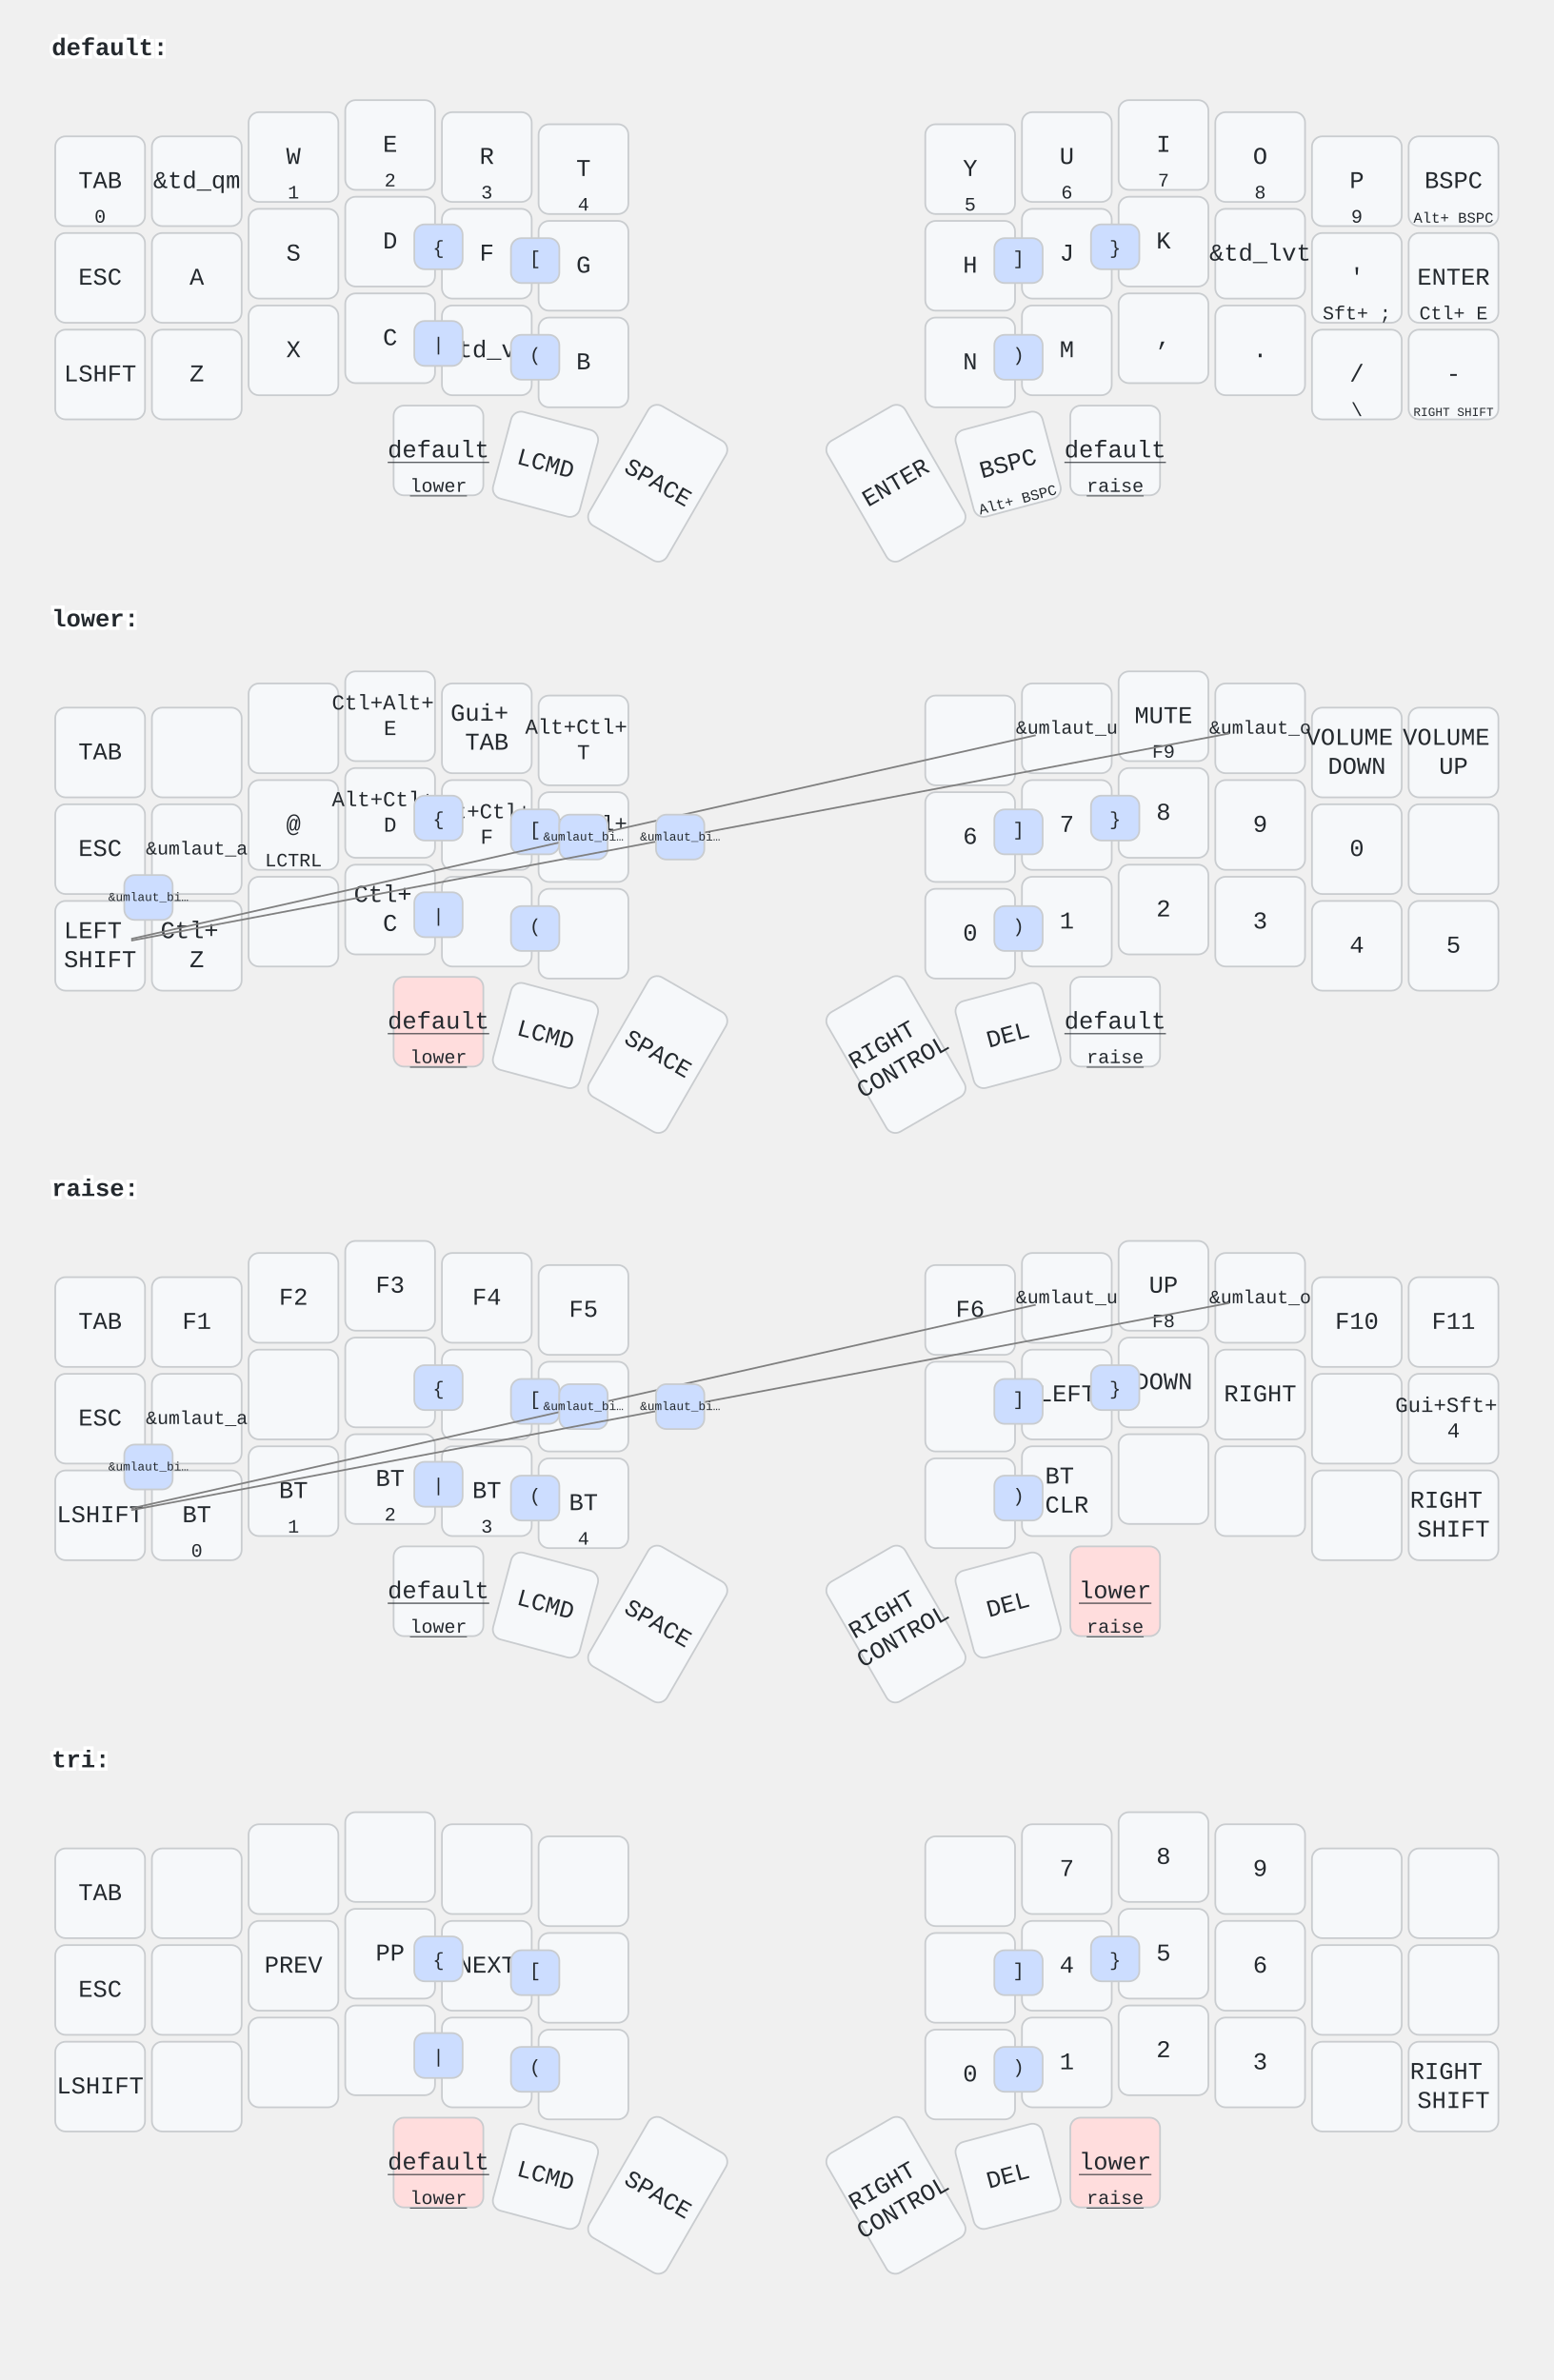
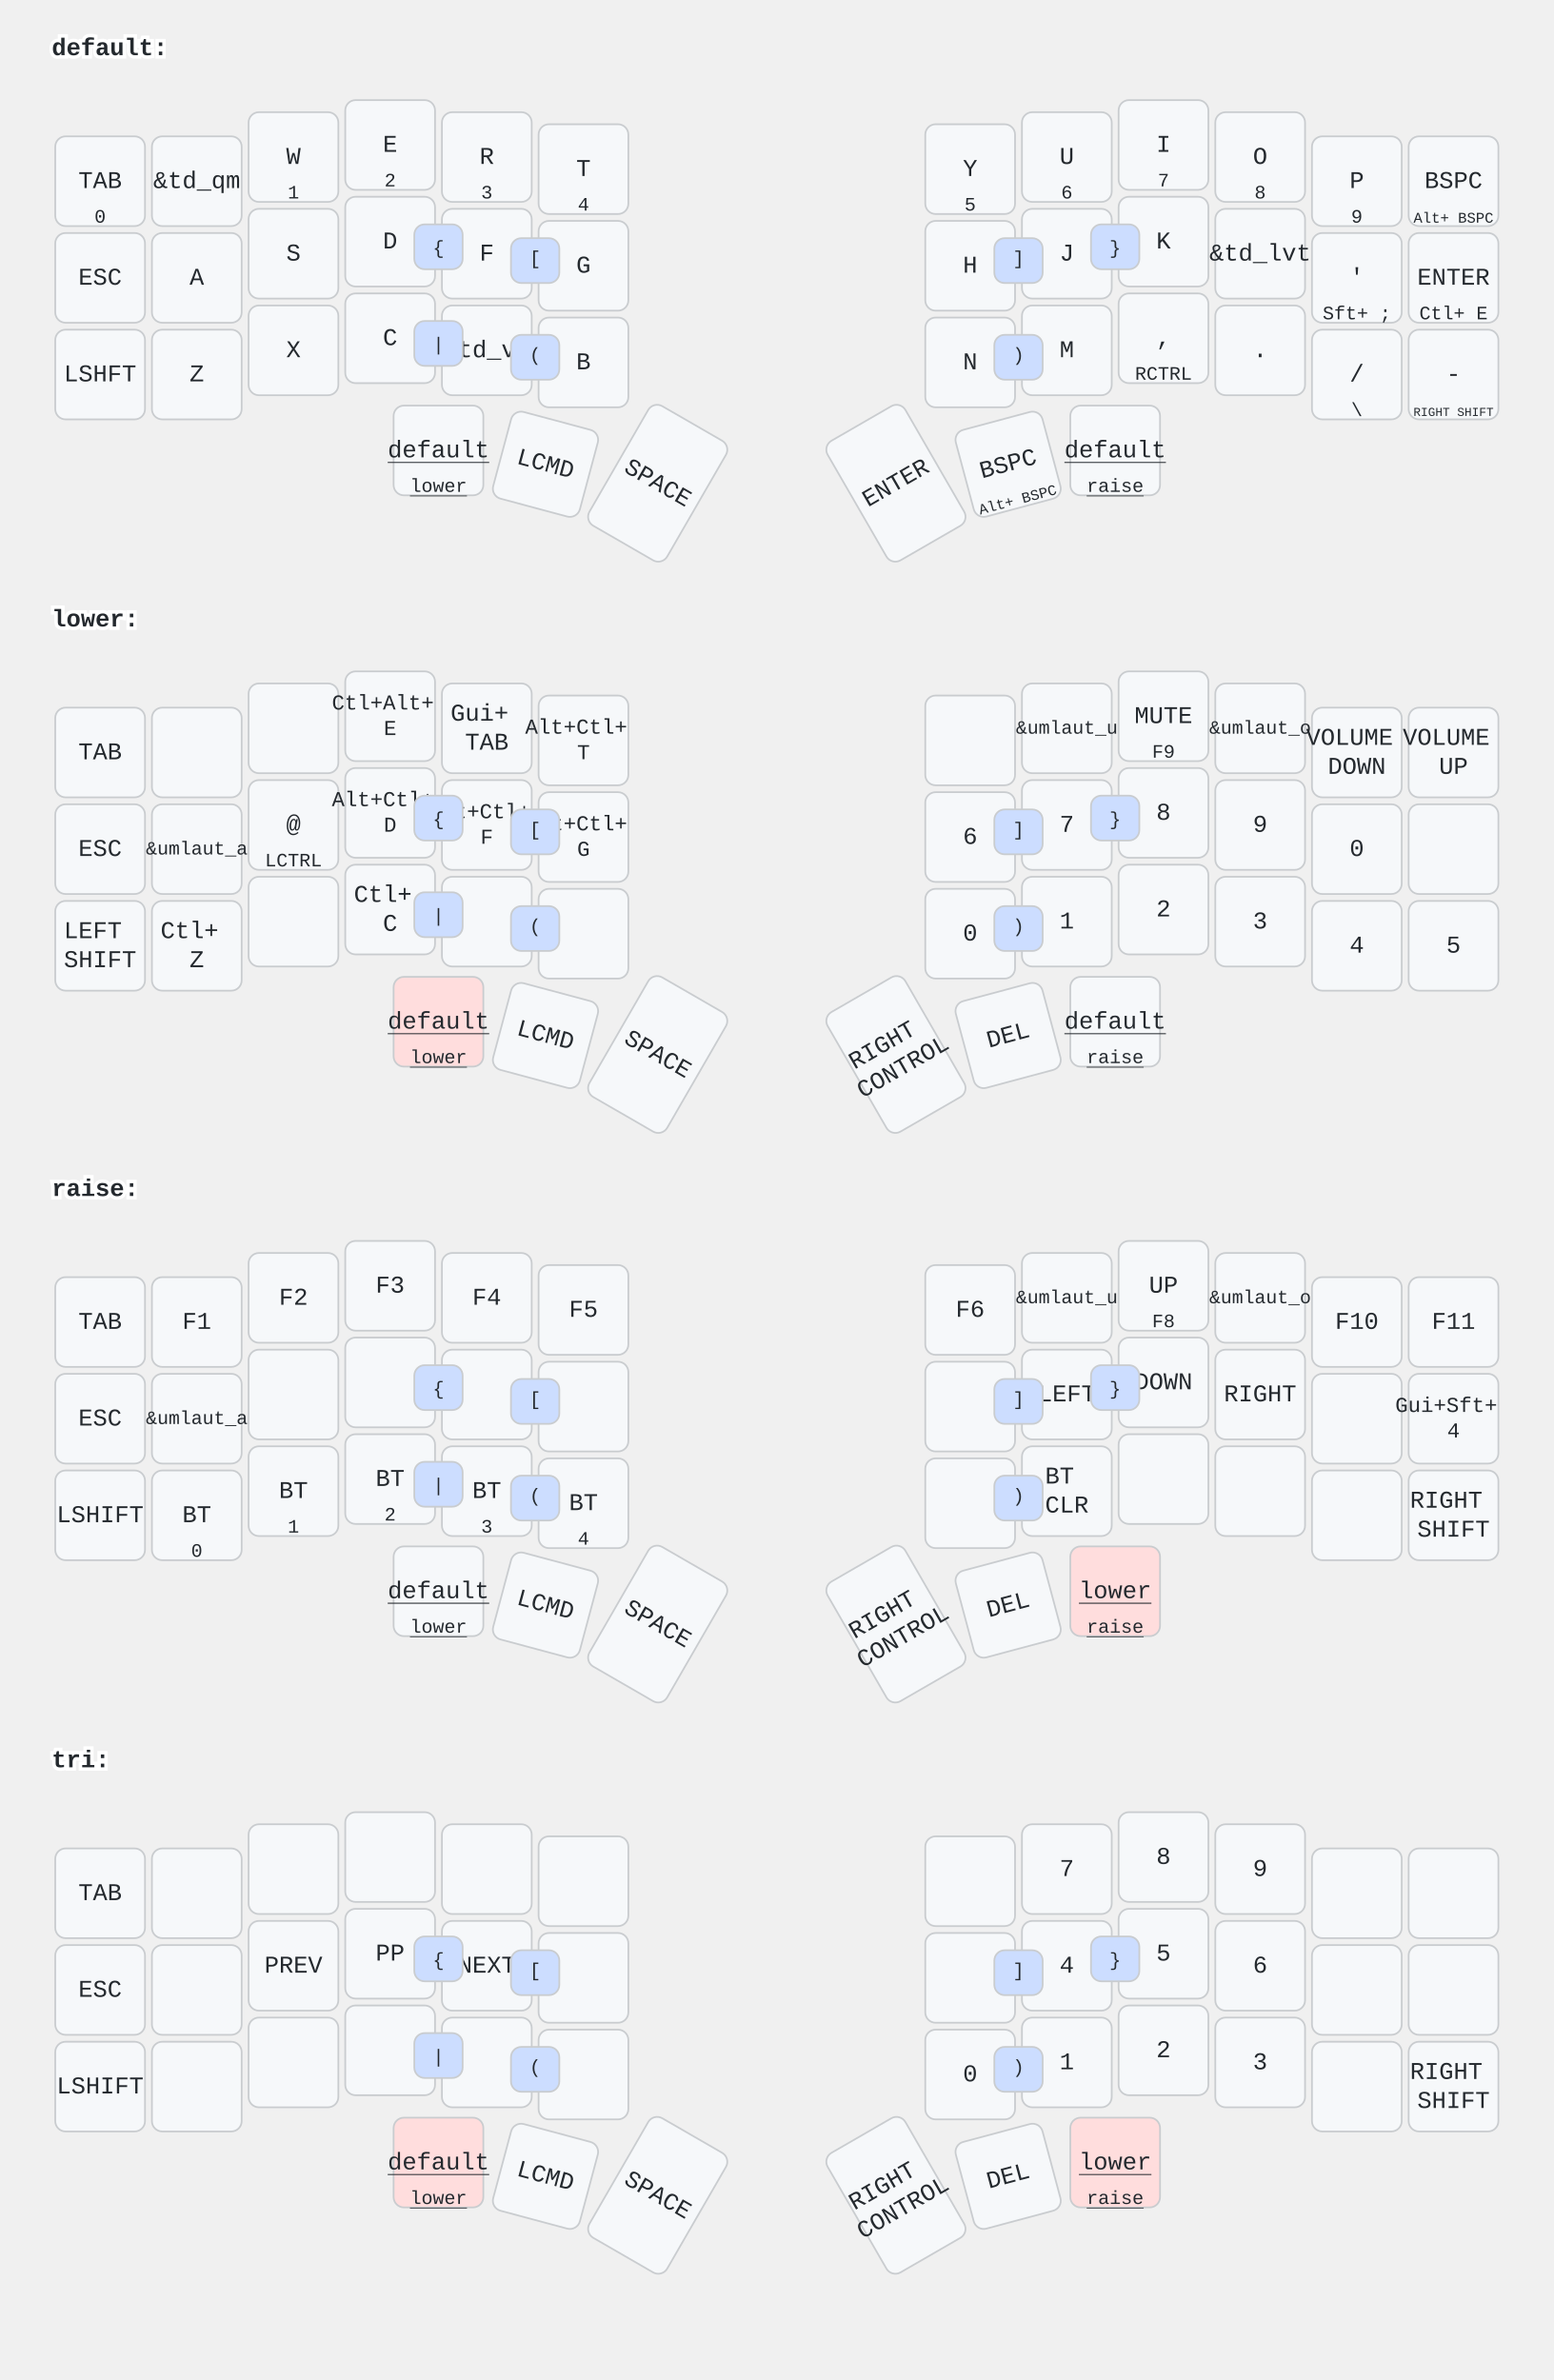
<svg xmlns="http://www.w3.org/2000/svg" width="900" height="1379" viewBox="0 0 900 1379" class="keymap">
  <style>/* inherit to force styles through use tags */
svg path {
    fill: inherit;
}

/* font and background color specifications */
svg.keymap {
    font-family: SFMono-Regular,Consolas,Liberation Mono,Menlo,monospace;
    font-size: 14px;
    font-kerning: normal;
    text-rendering: optimizeLegibility;
    fill: #24292e;
}

/* default key styling */
rect.key {
    fill: #f6f8fa;
}

rect.key, rect.combo {
    stroke: #c9cccf;
    stroke-width: 1;
}

/* default key side styling, only used is draw_key_sides is set */
rect.side {
    filter: brightness(90%);
}

/* color accent for combo boxes */
rect.combo, rect.combo-separate {
    fill: #cdf;
}

/* color accent for held keys */
rect.held, rect.combo.held {
    fill: #fdd;
}

/* color accent for ghost (optional) keys */
rect.ghost, rect.combo.ghost {
    stroke-dasharray: 4, 4;
    stroke-width: 2;
}

text {
    text-anchor: middle;
    dominant-baseline: middle;
}

/* styling for layer labels */
text.label {
    font-weight: bold;
    text-anchor: start;
    stroke: white;
    stroke-width: 4;
    paint-order: stroke;
}

/* styling for optional footer */
text.footer {
    text-anchor: end;
    dominant-baseline: auto;
    stroke: white;
    stroke-width: 4;
    paint-order: stroke;
}

/* styling for combo tap, and key hold/shifted label text */
text.combo, text.hold, text.shifted {
    font-size: 11px;
}

text.hold {
    text-anchor: middle;
    dominant-baseline: auto;
}

text.shifted {
    text-anchor: middle;
    dominant-baseline: hanging;
}

text.layer-activator {
    text-decoration: underline;
}

/* styling for hold/shifted label text in combo box */
text.combo.hold, text.combo.shifted {
    font-size: 8px;
}

/* lighter symbol for transparent keys */
text.trans {
    fill: #7b7e81;
}

/* styling for combo dendrons */
path.combo {
    stroke-width: 1;
    stroke: gray;
    fill: none;
}

/* Start Tabler Icons Cleanup */
/* cannot use height/width with glyphs */
.icon-tabler &gt; path {
    fill: inherit;
    stroke: inherit;
    stroke-width: 2;
}
/* hide tabler's default box */
.icon-tabler &gt; path[stroke="none"][fill="none"] {
    visibility: hidden;
}
/* End Tabler Icons Cleanup */
</style>
  <g transform="translate(30, 0)" class="layer-default">
    <text x="0" y="28" class="label" id="default">default:</text>
    <g transform="translate(0, 56)">
      <g transform="translate(28, 49)" class="key keypos-0">
        <rect rx="6" ry="6" x="-26" y="-26" width="52" height="52" class="key" />
        <text x="0" y="0" class="key tap">TAB</text>
        <text x="0" y="24" class="key hold">0</text>
      </g>
      <g transform="translate(84, 49)" class="key keypos-1">
        <rect rx="6" ry="6" x="-26" y="-26" width="52" height="52" class="key" />
        <text x="0" y="0" class="key tap">&amp;td_qm</text>
      </g>
      <g transform="translate(140, 35)" class="key keypos-2">
        <rect rx="6" ry="6" x="-26" y="-26" width="52" height="52" class="key" />
        <text x="0" y="0" class="key tap">W</text>
        <text x="0" y="24" class="key hold">1</text>
      </g>
      <g transform="translate(196, 28)" class="key keypos-3">
        <rect rx="6" ry="6" x="-26" y="-26" width="52" height="52" class="key" />
        <text x="0" y="0" class="key tap">E</text>
        <text x="0" y="24" class="key hold">2</text>
      </g>
      <g transform="translate(252, 35)" class="key keypos-4">
        <rect rx="6" ry="6" x="-26" y="-26" width="52" height="52" class="key" />
        <text x="0" y="0" class="key tap">R</text>
        <text x="0" y="24" class="key hold">3</text>
      </g>
      <g transform="translate(308, 42)" class="key keypos-5">
        <rect rx="6" ry="6" x="-26" y="-26" width="52" height="52" class="key" />
        <text x="0" y="0" class="key tap">T</text>
        <text x="0" y="24" class="key hold">4</text>
      </g>
      <g transform="translate(532, 42)" class="key keypos-6">
        <rect rx="6" ry="6" x="-26" y="-26" width="52" height="52" class="key" />
        <text x="0" y="0" class="key tap">Y</text>
        <text x="0" y="24" class="key hold">5</text>
      </g>
      <g transform="translate(588, 35)" class="key keypos-7">
        <rect rx="6" ry="6" x="-26" y="-26" width="52" height="52" class="key" />
        <text x="0" y="0" class="key tap">U</text>
        <text x="0" y="24" class="key hold">6</text>
      </g>
      <g transform="translate(644, 28)" class="key keypos-8">
        <rect rx="6" ry="6" x="-26" y="-26" width="52" height="52" class="key" />
        <text x="0" y="0" class="key tap">I</text>
        <text x="0" y="24" class="key hold">7</text>
      </g>
      <g transform="translate(700, 35)" class="key keypos-9">
        <rect rx="6" ry="6" x="-26" y="-26" width="52" height="52" class="key" />
        <text x="0" y="0" class="key tap">O</text>
        <text x="0" y="24" class="key hold">8</text>
      </g>
      <g transform="translate(756, 49)" class="key keypos-10">
        <rect rx="6" ry="6" x="-26" y="-26" width="52" height="52" class="key" />
        <text x="0" y="0" class="key tap">P</text>
        <text x="0" y="24" class="key hold">9</text>
      </g>
      <g transform="translate(812, 49)" class="key keypos-11">
        <rect rx="6" ry="6" x="-26" y="-26" width="52" height="52" class="key" />
        <text x="0" y="0" class="key tap">BSPC</text>
        <text x="0" y="24" class="key hold">
          <tspan style="font-size: 78%">Alt+ BSPC</tspan>
        </text>
      </g>
      <g transform="translate(28, 105)" class="key keypos-12">
        <rect rx="6" ry="6" x="-26" y="-26" width="52" height="52" class="key" />
        <text x="0" y="0" class="key tap">ESC</text>
      </g>
      <g transform="translate(84, 105)" class="key keypos-13">
        <rect rx="6" ry="6" x="-26" y="-26" width="52" height="52" class="key" />
        <text x="0" y="0" class="key tap">A</text>
      </g>
      <g transform="translate(140, 91)" class="key keypos-14">
        <rect rx="6" ry="6" x="-26" y="-26" width="52" height="52" class="key" />
        <text x="0" y="0" class="key tap">S</text>
      </g>
      <g transform="translate(196, 84)" class="key keypos-15">
        <rect rx="6" ry="6" x="-26" y="-26" width="52" height="52" class="key" />
        <text x="0" y="0" class="key tap">D</text>
      </g>
      <g transform="translate(252, 91)" class="key keypos-16">
        <rect rx="6" ry="6" x="-26" y="-26" width="52" height="52" class="key" />
        <text x="0" y="0" class="key tap">F</text>
      </g>
      <g transform="translate(308, 98)" class="key keypos-17">
        <rect rx="6" ry="6" x="-26" y="-26" width="52" height="52" class="key" />
        <text x="0" y="0" class="key tap">G</text>
      </g>
      <g transform="translate(532, 98)" class="key keypos-18">
        <rect rx="6" ry="6" x="-26" y="-26" width="52" height="52" class="key" />
        <text x="0" y="0" class="key tap">H</text>
      </g>
      <g transform="translate(588, 91)" class="key keypos-19">
        <rect rx="6" ry="6" x="-26" y="-26" width="52" height="52" class="key" />
        <text x="0" y="0" class="key tap">J</text>
      </g>
      <g transform="translate(644, 84)" class="key keypos-20">
        <rect rx="6" ry="6" x="-26" y="-26" width="52" height="52" class="key" />
        <text x="0" y="0" class="key tap">K</text>
      </g>
      <g transform="translate(700, 91)" class="key keypos-21">
        <rect rx="6" ry="6" x="-26" y="-26" width="52" height="52" class="key" />
        <text x="0" y="0" class="key tap">&amp;td_lvt</text>
      </g>
      <g transform="translate(756, 105)" class="key keypos-22">
        <rect rx="6" ry="6" x="-26" y="-26" width="52" height="52" class="key" />
        <text x="0" y="0" class="key tap">'</text>
        <text x="0" y="24" class="key hold">Sft+ ;</text>
      </g>
      <g transform="translate(812, 105)" class="key keypos-23">
        <rect rx="6" ry="6" x="-26" y="-26" width="52" height="52" class="key" />
        <text x="0" y="0" class="key tap">ENTER</text>
        <text x="0" y="24" class="key hold">Ctl+ E</text>
      </g>
      <g transform="translate(28, 161)" class="key keypos-24">
        <rect rx="6" ry="6" x="-26" y="-26" width="52" height="52" class="key" />
        <text x="0" y="0" class="key tap">LSHFT</text>
      </g>
      <g transform="translate(84, 161)" class="key keypos-25">
        <rect rx="6" ry="6" x="-26" y="-26" width="52" height="52" class="key" />
        <text x="0" y="0" class="key tap">Z</text>
      </g>
      <g transform="translate(140, 147)" class="key keypos-26">
        <rect rx="6" ry="6" x="-26" y="-26" width="52" height="52" class="key" />
        <text x="0" y="0" class="key tap">X</text>
      </g>
      <g transform="translate(196, 140)" class="key keypos-27">
        <rect rx="6" ry="6" x="-26" y="-26" width="52" height="52" class="key" />
        <text x="0" y="0" class="key tap">C</text>
      </g>
      <g transform="translate(252, 147)" class="key keypos-28">
        <rect rx="6" ry="6" x="-26" y="-26" width="52" height="52" class="key" />
        <text x="0" y="0" class="key tap">&amp;td_vt</text>
      </g>
      <g transform="translate(308, 154)" class="key keypos-29">
        <rect rx="6" ry="6" x="-26" y="-26" width="52" height="52" class="key" />
        <text x="0" y="0" class="key tap">B</text>
      </g>
      <g transform="translate(532, 154)" class="key keypos-30">
        <rect rx="6" ry="6" x="-26" y="-26" width="52" height="52" class="key" />
        <text x="0" y="0" class="key tap">N</text>
      </g>
      <g transform="translate(588, 147)" class="key keypos-31">
        <rect rx="6" ry="6" x="-26" y="-26" width="52" height="52" class="key" />
        <text x="0" y="0" class="key tap">M</text>
      </g>
      <g transform="translate(644, 140)" class="key keypos-32">
        <rect rx="6" ry="6" x="-26" y="-26" width="52" height="52" class="key" />
        <text x="0" y="0" class="key tap">,</text>
+         <text x="0" y="24" class="key hold">RCTRL</text>
      </g>
      <g transform="translate(700, 147)" class="key keypos-33">
        <rect rx="6" ry="6" x="-26" y="-26" width="52" height="52" class="key" />
        <text x="0" y="0" class="key tap">.</text>
      </g>
      <g transform="translate(756, 161)" class="key keypos-34">
        <rect rx="6" ry="6" x="-26" y="-26" width="52" height="52" class="key" />
        <text x="0" y="0" class="key tap">/</text>
        <text x="0" y="24" class="key hold">\</text>
      </g>
      <g transform="translate(812, 161)" class="key keypos-35">
        <rect rx="6" ry="6" x="-26" y="-26" width="52" height="52" class="key" />
        <text x="0" y="0" class="key tap">-</text>
        <text x="0" y="24" class="key hold">
          <tspan style="font-size: 64%">RIGHT SHIFT</tspan>
        </text>
      </g>
      <g transform="translate(224, 205)" class="key keypos-36">
        <rect rx="6" ry="6" x="-26" y="-26" width="52" height="52" class="key" />
        <a href="#default">
          <text x="0" y="0" class="key tap layer-activator">default</text>
        </a>
        <a href="#lower">
          <text x="0" y="24" class="key hold layer-activator">lower</text>
        </a>
      </g>
      <g transform="translate(286, 213) rotate(15.0)" class="key keypos-37">
        <rect rx="6" ry="6" x="-26" y="-26" width="52" height="52" class="key" />
        <text x="0" y="0" class="key tap">LCMD</text>
      </g>
      <g transform="translate(351, 224) rotate(30.0)" class="key keypos-38">
        <rect rx="6" ry="6" x="-26" y="-40" width="52" height="80" class="key" />
        <text x="0" y="0" class="key tap">SPACE</text>
      </g>
      <g transform="translate(489, 224) rotate(-30.0)" class="key keypos-39">
        <rect rx="6" ry="6" x="-26" y="-40" width="52" height="80" class="key" />
        <text x="0" y="0" class="key tap">ENTER</text>
      </g>
      <g transform="translate(554, 213) rotate(-15.0)" class="key keypos-40">
        <rect rx="6" ry="6" x="-26" y="-26" width="52" height="52" class="key" />
        <text x="0" y="0" class="key tap">BSPC</text>
        <text x="0" y="24" class="key hold">
          <tspan style="font-size: 78%">Alt+ BSPC</tspan>
        </text>
      </g>
      <g transform="translate(616, 205)" class="key keypos-41">
        <rect rx="6" ry="6" x="-26" y="-26" width="52" height="52" class="key" />
        <a href="#default">
          <text x="0" y="0" class="key tap layer-activator">default</text>
        </a>
        <a href="#raise">
          <text x="0" y="24" class="key hold layer-activator">raise</text>
        </a>
      </g>
      <g class="combo combopos-0">
        <rect rx="6" ry="6" x="210" y="74" width="28" height="26" class="combo" />
        <text x="224" y="88" class="combo tap">{</text>
      </g>
      <g class="combo combopos-1">
        <rect rx="6" ry="6" x="266" y="82" width="28" height="26" class="combo" />
        <text x="280" y="94" class="combo tap">[</text>
      </g>
      <g class="combo combopos-2">
        <rect rx="6" ry="6" x="546" y="82" width="28" height="26" class="combo" />
        <text x="560" y="94" class="combo tap">]</text>
      </g>
      <g class="combo combopos-3">
        <rect rx="6" ry="6" x="602" y="74" width="28" height="26" class="combo" />
        <text x="616" y="88" class="combo tap">}</text>
      </g>
      <g class="combo combopos-4">
        <rect rx="6" ry="6" x="210" y="130" width="28" height="26" class="combo" />
        <text x="224" y="144" class="combo tap">|</text>
      </g>
      <g class="combo combopos-5">
        <rect rx="6" ry="6" x="266" y="138" width="28" height="26" class="combo" />
        <text x="280" y="150" class="combo tap">(</text>
      </g>
      <g class="combo combopos-6">
        <rect rx="6" ry="6" x="546" y="138" width="28" height="26" class="combo" />
        <text x="560" y="150" class="combo tap">)</text>
      </g>
    </g>
  </g>
  <g transform="translate(30, 331)" class="layer-lower">
    <text x="0" y="28" class="label" id="lower">lower:</text>
    <g transform="translate(0, 56)">
      <g transform="translate(28, 49)" class="key keypos-0">
        <rect rx="6" ry="6" x="-26" y="-26" width="52" height="52" class="key" />
        <text x="0" y="0" class="key tap">TAB</text>
      </g>
      <g transform="translate(84, 49)" class="key keypos-1">
        <rect rx="6" ry="6" x="-26" y="-26" width="52" height="52" class="key" />
      </g>
      <g transform="translate(140, 35)" class="key keypos-2">
        <rect rx="6" ry="6" x="-26" y="-26" width="52" height="52" class="key" />
      </g>
      <g transform="translate(196, 28)" class="key keypos-3">
        <rect rx="6" ry="6" x="-26" y="-26" width="52" height="52" class="key" />
        <text x="0" y="0" class="key tap">
          <tspan x="0" dy="-0.6em" style="font-size: 88%">Ctl+Alt+</tspan>
          <tspan x="0" dy="1.2em" style="font-size: 88%">E</tspan>
        </text>
      </g>
      <g transform="translate(252, 35)" class="key keypos-4">
        <rect rx="6" ry="6" x="-26" y="-26" width="52" height="52" class="key" />
        <text x="0" y="0" class="key tap">
          <tspan x="0" dy="-0.6em">Gui+</tspan>
          <tspan x="0" dy="1.2em">TAB</tspan>
        </text>
      </g>
      <g transform="translate(308, 42)" class="key keypos-5">
        <rect rx="6" ry="6" x="-26" y="-26" width="52" height="52" class="key" />
        <text x="0" y="0" class="key tap">
          <tspan x="0" dy="-0.6em" style="font-size: 88%">Alt+Ctl+</tspan>
          <tspan x="0" dy="1.2em" style="font-size: 88%">T</tspan>
        </text>
      </g>
      <g transform="translate(532, 42)" class="key keypos-6">
        <rect rx="6" ry="6" x="-26" y="-26" width="52" height="52" class="key" />
      </g>
      <g transform="translate(588, 35)" class="key keypos-7">
        <rect rx="6" ry="6" x="-26" y="-26" width="52" height="52" class="key" />
        <text x="0" y="0" class="key tap">
          <tspan style="font-size: 78%">&amp;umlaut_u</tspan>
        </text>
      </g>
      <g transform="translate(644, 28)" class="key keypos-8">
        <rect rx="6" ry="6" x="-26" y="-26" width="52" height="52" class="key" />
        <text x="0" y="0" class="key tap">MUTE</text>
        <text x="0" y="24" class="key hold">F9</text>
      </g>
      <g transform="translate(700, 35)" class="key keypos-9">
        <rect rx="6" ry="6" x="-26" y="-26" width="52" height="52" class="key" />
        <text x="0" y="0" class="key tap">
          <tspan style="font-size: 78%">&amp;umlaut_o</tspan>
        </text>
      </g>
      <g transform="translate(756, 49)" class="key keypos-10">
        <rect rx="6" ry="6" x="-26" y="-26" width="52" height="52" class="key" />
        <text x="0" y="0" class="key tap">
          <tspan x="0" dy="-0.6em">VOLUME</tspan>
          <tspan x="0" dy="1.2em">DOWN</tspan>
        </text>
      </g>
      <g transform="translate(812, 49)" class="key keypos-11">
        <rect rx="6" ry="6" x="-26" y="-26" width="52" height="52" class="key" />
        <text x="0" y="0" class="key tap">
          <tspan x="0" dy="-0.6em">VOLUME</tspan>
          <tspan x="0" dy="1.2em">UP</tspan>
        </text>
      </g>
      <g transform="translate(28, 105)" class="key keypos-12">
        <rect rx="6" ry="6" x="-26" y="-26" width="52" height="52" class="key" />
        <text x="0" y="0" class="key tap">ESC</text>
      </g>
      <g transform="translate(84, 105)" class="key keypos-13">
        <rect rx="6" ry="6" x="-26" y="-26" width="52" height="52" class="key" />
        <text x="0" y="0" class="key tap">
          <tspan style="font-size: 78%">&amp;umlaut_a</tspan>
        </text>
      </g>
      <g transform="translate(140, 91)" class="key keypos-14">
        <rect rx="6" ry="6" x="-26" y="-26" width="52" height="52" class="key" />
        <text x="0" y="0" class="key tap">@</text>
        <text x="0" y="24" class="key hold">LCTRL</text>
      </g>
      <g transform="translate(196, 84)" class="key keypos-15">
        <rect rx="6" ry="6" x="-26" y="-26" width="52" height="52" class="key" />
        <text x="0" y="0" class="key tap">
          <tspan x="0" dy="-0.6em" style="font-size: 88%">Alt+Ctl+</tspan>
          <tspan x="0" dy="1.2em" style="font-size: 88%">D</tspan>
        </text>
      </g>
      <g transform="translate(252, 91)" class="key keypos-16">
        <rect rx="6" ry="6" x="-26" y="-26" width="52" height="52" class="key" />
        <text x="0" y="0" class="key tap">
          <tspan x="0" dy="-0.6em" style="font-size: 88%">Alt+Ctl+</tspan>
          <tspan x="0" dy="1.2em" style="font-size: 88%">F</tspan>
        </text>
      </g>
      <g transform="translate(308, 98)" class="key keypos-17">
        <rect rx="6" ry="6" x="-26" y="-26" width="52" height="52" class="key" />
        <text x="0" y="0" class="key tap">
          <tspan x="0" dy="-0.6em" style="font-size: 88%">Alt+Ctl+</tspan>
          <tspan x="0" dy="1.2em" style="font-size: 88%">G</tspan>
        </text>
      </g>
      <g transform="translate(532, 98)" class="key keypos-18">
        <rect rx="6" ry="6" x="-26" y="-26" width="52" height="52" class="key" />
        <text x="0" y="0" class="key tap">6</text>
      </g>
      <g transform="translate(588, 91)" class="key keypos-19">
        <rect rx="6" ry="6" x="-26" y="-26" width="52" height="52" class="key" />
        <text x="0" y="0" class="key tap">7</text>
      </g>
      <g transform="translate(644, 84)" class="key keypos-20">
        <rect rx="6" ry="6" x="-26" y="-26" width="52" height="52" class="key" />
        <text x="0" y="0" class="key tap">8</text>
      </g>
      <g transform="translate(700, 91)" class="key keypos-21">
        <rect rx="6" ry="6" x="-26" y="-26" width="52" height="52" class="key" />
        <text x="0" y="0" class="key tap">9</text>
      </g>
      <g transform="translate(756, 105)" class="key keypos-22">
        <rect rx="6" ry="6" x="-26" y="-26" width="52" height="52" class="key" />
        <text x="0" y="0" class="key tap">0</text>
      </g>
      <g transform="translate(812, 105)" class="key keypos-23">
        <rect rx="6" ry="6" x="-26" y="-26" width="52" height="52" class="key" />
      </g>
      <g transform="translate(28, 161)" class="key keypos-24">
        <rect rx="6" ry="6" x="-26" y="-26" width="52" height="52" class="key" />
        <text x="0" y="0" class="key tap">
          <tspan x="0" dy="-0.6em">LEFT</tspan>
          <tspan x="0" dy="1.2em">SHIFT</tspan>
        </text>
      </g>
      <g transform="translate(84, 161)" class="key keypos-25">
        <rect rx="6" ry="6" x="-26" y="-26" width="52" height="52" class="key" />
        <text x="0" y="0" class="key tap">
          <tspan x="0" dy="-0.6em">Ctl+</tspan>
          <tspan x="0" dy="1.2em">Z</tspan>
        </text>
      </g>
      <g transform="translate(140, 147)" class="key keypos-26">
        <rect rx="6" ry="6" x="-26" y="-26" width="52" height="52" class="key" />
      </g>
      <g transform="translate(196, 140)" class="key keypos-27">
        <rect rx="6" ry="6" x="-26" y="-26" width="52" height="52" class="key" />
        <text x="0" y="0" class="key tap">
          <tspan x="0" dy="-0.6em">Ctl+</tspan>
          <tspan x="0" dy="1.2em">C</tspan>
        </text>
      </g>
      <g transform="translate(252, 147)" class="key keypos-28">
        <rect rx="6" ry="6" x="-26" y="-26" width="52" height="52" class="key" />
      </g>
      <g transform="translate(308, 154)" class="key keypos-29">
        <rect rx="6" ry="6" x="-26" y="-26" width="52" height="52" class="key" />
      </g>
      <g transform="translate(532, 154)" class="key keypos-30">
        <rect rx="6" ry="6" x="-26" y="-26" width="52" height="52" class="key" />
        <text x="0" y="0" class="key tap">0</text>
      </g>
      <g transform="translate(588, 147)" class="key keypos-31">
        <rect rx="6" ry="6" x="-26" y="-26" width="52" height="52" class="key" />
        <text x="0" y="0" class="key tap">1</text>
      </g>
      <g transform="translate(644, 140)" class="key keypos-32">
        <rect rx="6" ry="6" x="-26" y="-26" width="52" height="52" class="key" />
        <text x="0" y="0" class="key tap">2</text>
      </g>
      <g transform="translate(700, 147)" class="key keypos-33">
        <rect rx="6" ry="6" x="-26" y="-26" width="52" height="52" class="key" />
        <text x="0" y="0" class="key tap">3</text>
      </g>
      <g transform="translate(756, 161)" class="key keypos-34">
        <rect rx="6" ry="6" x="-26" y="-26" width="52" height="52" class="key" />
        <text x="0" y="0" class="key tap">4</text>
      </g>
      <g transform="translate(812, 161)" class="key keypos-35">
        <rect rx="6" ry="6" x="-26" y="-26" width="52" height="52" class="key" />
        <text x="0" y="0" class="key tap">5</text>
      </g>
      <g transform="translate(224, 205)" class="key held keypos-36">
        <rect rx="6" ry="6" x="-26" y="-26" width="52" height="52" class="key held" />
        <a href="#default">
          <text x="0" y="0" class="key held tap layer-activator">default</text>
        </a>
        <a href="#lower">
          <text x="0" y="24" class="key held hold layer-activator">lower</text>
        </a>
      </g>
      <g transform="translate(286, 213) rotate(15.0)" class="key keypos-37">
        <rect rx="6" ry="6" x="-26" y="-26" width="52" height="52" class="key" />
        <text x="0" y="0" class="key tap">LCMD</text>
      </g>
      <g transform="translate(351, 224) rotate(30.0)" class="key keypos-38">
        <rect rx="6" ry="6" x="-26" y="-40" width="52" height="80" class="key" />
        <text x="0" y="0" class="key tap">SPACE</text>
      </g>
      <g transform="translate(489, 224) rotate(-30.0)" class="key keypos-39">
        <rect rx="6" ry="6" x="-26" y="-40" width="52" height="80" class="key" />
        <text x="0" y="0" class="key tap">
          <tspan x="0" dy="-0.6em">RIGHT</tspan>
          <tspan x="0" dy="1.2em">CONTROL</tspan>
        </text>
      </g>
      <g transform="translate(554, 213) rotate(-15.0)" class="key keypos-40">
        <rect rx="6" ry="6" x="-26" y="-26" width="52" height="52" class="key" />
        <text x="0" y="0" class="key tap">DEL</text>
      </g>
      <g transform="translate(616, 205)" class="key keypos-41">
        <rect rx="6" ry="6" x="-26" y="-26" width="52" height="52" class="key" />
        <a href="#default">
          <text x="0" y="0" class="key tap layer-activator">default</text>
        </a>
        <a href="#raise">
          <text x="0" y="24" class="key hold layer-activator">raise</text>
        </a>
      </g>
      <g class="combo combopos-0">
        <rect rx="6" ry="6" x="210" y="74" width="28" height="26" class="combo" />
        <text x="224" y="88" class="combo tap">{</text>
      </g>
      <g class="combo combopos-1">
        <rect rx="6" ry="6" x="266" y="82" width="28" height="26" class="combo" />
        <text x="280" y="94" class="combo tap">[</text>
      </g>
      <g class="combo combopos-2">
        <rect rx="6" ry="6" x="546" y="82" width="28" height="26" class="combo" />
        <text x="560" y="94" class="combo tap">]</text>
      </g>
      <g class="combo combopos-3">
        <rect rx="6" ry="6" x="602" y="74" width="28" height="26" class="combo" />
        <text x="616" y="88" class="combo tap">}</text>
      </g>
      <g class="combo combopos-4">
        <rect rx="6" ry="6" x="210" y="130" width="28" height="26" class="combo" />
        <text x="224" y="144" class="combo tap">|</text>
      </g>
      <g class="combo combopos-5">
        <rect rx="6" ry="6" x="266" y="138" width="28" height="26" class="combo" />
        <text x="280" y="150" class="combo tap">(</text>
      </g>
      <g class="combo combopos-6">
        <rect rx="6" ry="6" x="546" y="138" width="28" height="26" class="combo" />
        <text x="560" y="150" class="combo tap">)</text>
      </g>
-       <g class="combo combopos-7">
-         <rect rx="6" ry="6" x="42" y="120" width="28" height="26" class="combo" />
-         <text x="56" y="133" class="combo tap">
-           <tspan style="font-size: 64%">&amp;umlaut_bi…</tspan>
-         </text>
-       </g>
-       <g class="combo combopos-8">
-         <path d="M308,98 l-262,59" class="combo" />
-         <path d="M308,98 l262,-59" class="combo" />
-         <rect rx="6" ry="6" x="294" y="85" width="28" height="26" class="combo" />
-         <text x="308" y="98" class="combo tap">
-           <tspan style="font-size: 64%">&amp;umlaut_bi…</tspan>
-         </text>
-       </g>
-       <g class="combo combopos-9">
-         <path d="M364,98 l-318,60" class="combo" />
-         <path d="M364,98 l318,-60" class="combo" />
-         <rect rx="6" ry="6" x="350" y="85" width="28" height="26" class="combo" />
-         <text x="364" y="98" class="combo tap">
-           <tspan style="font-size: 64%">&amp;umlaut_bi…</tspan>
-         </text>
-       </g>
    </g>
  </g>
  <g transform="translate(30, 661)" class="layer-raise">
    <text x="0" y="28" class="label" id="raise">raise:</text>
    <g transform="translate(0, 56)">
      <g transform="translate(28, 49)" class="key keypos-0">
        <rect rx="6" ry="6" x="-26" y="-26" width="52" height="52" class="key" />
        <text x="0" y="0" class="key tap">TAB</text>
      </g>
      <g transform="translate(84, 49)" class="key keypos-1">
        <rect rx="6" ry="6" x="-26" y="-26" width="52" height="52" class="key" />
        <text x="0" y="0" class="key tap">F1</text>
      </g>
      <g transform="translate(140, 35)" class="key keypos-2">
        <rect rx="6" ry="6" x="-26" y="-26" width="52" height="52" class="key" />
        <text x="0" y="0" class="key tap">F2</text>
      </g>
      <g transform="translate(196, 28)" class="key keypos-3">
        <rect rx="6" ry="6" x="-26" y="-26" width="52" height="52" class="key" />
        <text x="0" y="0" class="key tap">F3</text>
      </g>
      <g transform="translate(252, 35)" class="key keypos-4">
        <rect rx="6" ry="6" x="-26" y="-26" width="52" height="52" class="key" />
        <text x="0" y="0" class="key tap">F4</text>
      </g>
      <g transform="translate(308, 42)" class="key keypos-5">
        <rect rx="6" ry="6" x="-26" y="-26" width="52" height="52" class="key" />
        <text x="0" y="0" class="key tap">F5</text>
      </g>
      <g transform="translate(532, 42)" class="key keypos-6">
        <rect rx="6" ry="6" x="-26" y="-26" width="52" height="52" class="key" />
        <text x="0" y="0" class="key tap">F6</text>
      </g>
      <g transform="translate(588, 35)" class="key keypos-7">
        <rect rx="6" ry="6" x="-26" y="-26" width="52" height="52" class="key" />
        <text x="0" y="0" class="key tap">
          <tspan style="font-size: 78%">&amp;umlaut_u</tspan>
        </text>
      </g>
      <g transform="translate(644, 28)" class="key keypos-8">
        <rect rx="6" ry="6" x="-26" y="-26" width="52" height="52" class="key" />
        <text x="0" y="0" class="key tap">UP</text>
        <text x="0" y="24" class="key hold">F8</text>
      </g>
      <g transform="translate(700, 35)" class="key keypos-9">
        <rect rx="6" ry="6" x="-26" y="-26" width="52" height="52" class="key" />
        <text x="0" y="0" class="key tap">
          <tspan style="font-size: 78%">&amp;umlaut_o</tspan>
        </text>
      </g>
      <g transform="translate(756, 49)" class="key keypos-10">
        <rect rx="6" ry="6" x="-26" y="-26" width="52" height="52" class="key" />
        <text x="0" y="0" class="key tap">F10</text>
      </g>
      <g transform="translate(812, 49)" class="key keypos-11">
        <rect rx="6" ry="6" x="-26" y="-26" width="52" height="52" class="key" />
        <text x="0" y="0" class="key tap">F11</text>
      </g>
      <g transform="translate(28, 105)" class="key keypos-12">
        <rect rx="6" ry="6" x="-26" y="-26" width="52" height="52" class="key" />
        <text x="0" y="0" class="key tap">ESC</text>
      </g>
      <g transform="translate(84, 105)" class="key keypos-13">
        <rect rx="6" ry="6" x="-26" y="-26" width="52" height="52" class="key" />
        <text x="0" y="0" class="key tap">
          <tspan style="font-size: 78%">&amp;umlaut_a</tspan>
        </text>
      </g>
      <g transform="translate(140, 91)" class="key keypos-14">
        <rect rx="6" ry="6" x="-26" y="-26" width="52" height="52" class="key" />
      </g>
      <g transform="translate(196, 84)" class="key keypos-15">
        <rect rx="6" ry="6" x="-26" y="-26" width="52" height="52" class="key" />
      </g>
      <g transform="translate(252, 91)" class="key keypos-16">
        <rect rx="6" ry="6" x="-26" y="-26" width="52" height="52" class="key" />
      </g>
      <g transform="translate(308, 98)" class="key keypos-17">
        <rect rx="6" ry="6" x="-26" y="-26" width="52" height="52" class="key" />
      </g>
      <g transform="translate(532, 98)" class="key keypos-18">
        <rect rx="6" ry="6" x="-26" y="-26" width="52" height="52" class="key" />
      </g>
      <g transform="translate(588, 91)" class="key keypos-19">
        <rect rx="6" ry="6" x="-26" y="-26" width="52" height="52" class="key" />
        <text x="0" y="0" class="key tap">LEFT</text>
      </g>
      <g transform="translate(644, 84)" class="key keypos-20">
        <rect rx="6" ry="6" x="-26" y="-26" width="52" height="52" class="key" />
        <text x="0" y="0" class="key tap">DOWN</text>
      </g>
      <g transform="translate(700, 91)" class="key keypos-21">
        <rect rx="6" ry="6" x="-26" y="-26" width="52" height="52" class="key" />
        <text x="0" y="0" class="key tap">RIGHT</text>
      </g>
      <g transform="translate(756, 105)" class="key keypos-22">
        <rect rx="6" ry="6" x="-26" y="-26" width="52" height="52" class="key" />
      </g>
      <g transform="translate(812, 105)" class="key keypos-23">
        <rect rx="6" ry="6" x="-26" y="-26" width="52" height="52" class="key" />
        <text x="0" y="0" class="key tap">
          <tspan x="0" dy="-0.6em" style="font-size: 88%">Gui+Sft+</tspan>
          <tspan x="0" dy="1.2em" style="font-size: 88%">4</tspan>
        </text>
      </g>
      <g transform="translate(28, 161)" class="key keypos-24">
        <rect rx="6" ry="6" x="-26" y="-26" width="52" height="52" class="key" />
        <text x="0" y="0" class="key tap">LSHIFT</text>
      </g>
      <g transform="translate(84, 161)" class="key keypos-25">
        <rect rx="6" ry="6" x="-26" y="-26" width="52" height="52" class="key" />
        <text x="0" y="0" class="key tap">BT</text>
        <text x="0" y="24" class="key hold">0</text>
      </g>
      <g transform="translate(140, 147)" class="key keypos-26">
        <rect rx="6" ry="6" x="-26" y="-26" width="52" height="52" class="key" />
        <text x="0" y="0" class="key tap">BT</text>
        <text x="0" y="24" class="key hold">1</text>
      </g>
      <g transform="translate(196, 140)" class="key keypos-27">
        <rect rx="6" ry="6" x="-26" y="-26" width="52" height="52" class="key" />
        <text x="0" y="0" class="key tap">BT</text>
        <text x="0" y="24" class="key hold">2</text>
      </g>
      <g transform="translate(252, 147)" class="key keypos-28">
        <rect rx="6" ry="6" x="-26" y="-26" width="52" height="52" class="key" />
        <text x="0" y="0" class="key tap">BT</text>
        <text x="0" y="24" class="key hold">3</text>
      </g>
      <g transform="translate(308, 154)" class="key keypos-29">
        <rect rx="6" ry="6" x="-26" y="-26" width="52" height="52" class="key" />
        <text x="0" y="0" class="key tap">BT</text>
        <text x="0" y="24" class="key hold">4</text>
      </g>
      <g transform="translate(532, 154)" class="key keypos-30">
        <rect rx="6" ry="6" x="-26" y="-26" width="52" height="52" class="key" />
      </g>
      <g transform="translate(588, 147)" class="key keypos-31">
        <rect rx="6" ry="6" x="-26" y="-26" width="52" height="52" class="key" />
        <text x="0" y="0" class="key tap">
          <tspan x="0" dy="-0.6em">BT</tspan>
          <tspan x="0" dy="1.2em">CLR</tspan>
        </text>
      </g>
      <g transform="translate(644, 140)" class="key keypos-32">
        <rect rx="6" ry="6" x="-26" y="-26" width="52" height="52" class="key" />
      </g>
      <g transform="translate(700, 147)" class="key keypos-33">
        <rect rx="6" ry="6" x="-26" y="-26" width="52" height="52" class="key" />
      </g>
      <g transform="translate(756, 161)" class="key keypos-34">
        <rect rx="6" ry="6" x="-26" y="-26" width="52" height="52" class="key" />
      </g>
      <g transform="translate(812, 161)" class="key keypos-35">
        <rect rx="6" ry="6" x="-26" y="-26" width="52" height="52" class="key" />
        <text x="0" y="0" class="key tap">
          <tspan x="0" dy="-0.6em">RIGHT</tspan>
          <tspan x="0" dy="1.2em">SHIFT</tspan>
        </text>
      </g>
      <g transform="translate(224, 205)" class="key keypos-36">
        <rect rx="6" ry="6" x="-26" y="-26" width="52" height="52" class="key" />
        <a href="#default">
          <text x="0" y="0" class="key tap layer-activator">default</text>
        </a>
        <a href="#lower">
          <text x="0" y="24" class="key hold layer-activator">lower</text>
        </a>
      </g>
      <g transform="translate(286, 213) rotate(15.0)" class="key keypos-37">
        <rect rx="6" ry="6" x="-26" y="-26" width="52" height="52" class="key" />
        <text x="0" y="0" class="key tap">LCMD</text>
      </g>
      <g transform="translate(351, 224) rotate(30.0)" class="key keypos-38">
        <rect rx="6" ry="6" x="-26" y="-40" width="52" height="80" class="key" />
        <text x="0" y="0" class="key tap">SPACE</text>
      </g>
      <g transform="translate(489, 224) rotate(-30.0)" class="key keypos-39">
        <rect rx="6" ry="6" x="-26" y="-40" width="52" height="80" class="key" />
        <text x="0" y="0" class="key tap">
          <tspan x="0" dy="-0.6em">RIGHT</tspan>
          <tspan x="0" dy="1.2em">CONTROL</tspan>
        </text>
      </g>
      <g transform="translate(554, 213) rotate(-15.0)" class="key keypos-40">
        <rect rx="6" ry="6" x="-26" y="-26" width="52" height="52" class="key" />
        <text x="0" y="0" class="key tap">DEL</text>
      </g>
      <g transform="translate(616, 205)" class="key held keypos-41">
        <rect rx="6" ry="6" x="-26" y="-26" width="52" height="52" class="key held" />
        <a href="#lower">
          <text x="0" y="0" class="key held tap layer-activator">lower</text>
        </a>
        <a href="#raise">
          <text x="0" y="24" class="key held hold layer-activator">raise</text>
        </a>
      </g>
      <g class="combo combopos-0">
        <rect rx="6" ry="6" x="210" y="74" width="28" height="26" class="combo" />
        <text x="224" y="88" class="combo tap">{</text>
      </g>
      <g class="combo combopos-1">
        <rect rx="6" ry="6" x="266" y="82" width="28" height="26" class="combo" />
        <text x="280" y="94" class="combo tap">[</text>
      </g>
      <g class="combo combopos-2">
        <rect rx="6" ry="6" x="546" y="82" width="28" height="26" class="combo" />
        <text x="560" y="94" class="combo tap">]</text>
      </g>
      <g class="combo combopos-3">
        <rect rx="6" ry="6" x="602" y="74" width="28" height="26" class="combo" />
        <text x="616" y="88" class="combo tap">}</text>
      </g>
      <g class="combo combopos-4">
        <rect rx="6" ry="6" x="210" y="130" width="28" height="26" class="combo" />
        <text x="224" y="144" class="combo tap">|</text>
      </g>
      <g class="combo combopos-5">
        <rect rx="6" ry="6" x="266" y="138" width="28" height="26" class="combo" />
        <text x="280" y="150" class="combo tap">(</text>
      </g>
      <g class="combo combopos-6">
        <rect rx="6" ry="6" x="546" y="138" width="28" height="26" class="combo" />
        <text x="560" y="150" class="combo tap">)</text>
      </g>
-       <g class="combo combopos-7">
-         <rect rx="6" ry="6" x="42" y="120" width="28" height="26" class="combo" />
-         <text x="56" y="133" class="combo tap">
-           <tspan style="font-size: 64%">&amp;umlaut_bi…</tspan>
-         </text>
-       </g>
-       <g class="combo combopos-8">
-         <path d="M308,98 l-262,59" class="combo" />
-         <path d="M308,98 l262,-59" class="combo" />
-         <rect rx="6" ry="6" x="294" y="85" width="28" height="26" class="combo" />
-         <text x="308" y="98" class="combo tap">
-           <tspan style="font-size: 64%">&amp;umlaut_bi…</tspan>
-         </text>
-       </g>
-       <g class="combo combopos-9">
-         <path d="M364,98 l-318,60" class="combo" />
-         <path d="M364,98 l318,-60" class="combo" />
-         <rect rx="6" ry="6" x="350" y="85" width="28" height="26" class="combo" />
-         <text x="364" y="98" class="combo tap">
-           <tspan style="font-size: 64%">&amp;umlaut_bi…</tspan>
-         </text>
-       </g>
    </g>
  </g>
  <g transform="translate(30, 992)" class="layer-tri">
    <text x="0" y="28" class="label" id="tri">tri:</text>
    <g transform="translate(0, 56)">
      <g transform="translate(28, 49)" class="key keypos-0">
        <rect rx="6" ry="6" x="-26" y="-26" width="52" height="52" class="key" />
        <text x="0" y="0" class="key tap">TAB</text>
      </g>
      <g transform="translate(84, 49)" class="key keypos-1">
        <rect rx="6" ry="6" x="-26" y="-26" width="52" height="52" class="key" />
      </g>
      <g transform="translate(140, 35)" class="key keypos-2">
        <rect rx="6" ry="6" x="-26" y="-26" width="52" height="52" class="key" />
      </g>
      <g transform="translate(196, 28)" class="key keypos-3">
        <rect rx="6" ry="6" x="-26" y="-26" width="52" height="52" class="key" />
      </g>
      <g transform="translate(252, 35)" class="key keypos-4">
        <rect rx="6" ry="6" x="-26" y="-26" width="52" height="52" class="key" />
      </g>
      <g transform="translate(308, 42)" class="key keypos-5">
        <rect rx="6" ry="6" x="-26" y="-26" width="52" height="52" class="key" />
      </g>
      <g transform="translate(532, 42)" class="key keypos-6">
        <rect rx="6" ry="6" x="-26" y="-26" width="52" height="52" class="key" />
      </g>
      <g transform="translate(588, 35)" class="key keypos-7">
        <rect rx="6" ry="6" x="-26" y="-26" width="52" height="52" class="key" />
        <text x="0" y="0" class="key tap">7</text>
      </g>
      <g transform="translate(644, 28)" class="key keypos-8">
        <rect rx="6" ry="6" x="-26" y="-26" width="52" height="52" class="key" />
        <text x="0" y="0" class="key tap">8</text>
      </g>
      <g transform="translate(700, 35)" class="key keypos-9">
        <rect rx="6" ry="6" x="-26" y="-26" width="52" height="52" class="key" />
        <text x="0" y="0" class="key tap">9</text>
      </g>
      <g transform="translate(756, 49)" class="key keypos-10">
        <rect rx="6" ry="6" x="-26" y="-26" width="52" height="52" class="key" />
      </g>
      <g transform="translate(812, 49)" class="key keypos-11">
        <rect rx="6" ry="6" x="-26" y="-26" width="52" height="52" class="key" />
      </g>
      <g transform="translate(28, 105)" class="key keypos-12">
        <rect rx="6" ry="6" x="-26" y="-26" width="52" height="52" class="key" />
        <text x="0" y="0" class="key tap">ESC</text>
      </g>
      <g transform="translate(84, 105)" class="key keypos-13">
        <rect rx="6" ry="6" x="-26" y="-26" width="52" height="52" class="key" />
      </g>
      <g transform="translate(140, 91)" class="key keypos-14">
        <rect rx="6" ry="6" x="-26" y="-26" width="52" height="52" class="key" />
        <text x="0" y="0" class="key tap">PREV</text>
      </g>
      <g transform="translate(196, 84)" class="key keypos-15">
        <rect rx="6" ry="6" x="-26" y="-26" width="52" height="52" class="key" />
        <text x="0" y="0" class="key tap">PP</text>
      </g>
      <g transform="translate(252, 91)" class="key keypos-16">
        <rect rx="6" ry="6" x="-26" y="-26" width="52" height="52" class="key" />
        <text x="0" y="0" class="key tap">NEXT</text>
      </g>
      <g transform="translate(308, 98)" class="key keypos-17">
        <rect rx="6" ry="6" x="-26" y="-26" width="52" height="52" class="key" />
      </g>
      <g transform="translate(532, 98)" class="key keypos-18">
        <rect rx="6" ry="6" x="-26" y="-26" width="52" height="52" class="key" />
      </g>
      <g transform="translate(588, 91)" class="key keypos-19">
        <rect rx="6" ry="6" x="-26" y="-26" width="52" height="52" class="key" />
        <text x="0" y="0" class="key tap">4</text>
      </g>
      <g transform="translate(644, 84)" class="key keypos-20">
        <rect rx="6" ry="6" x="-26" y="-26" width="52" height="52" class="key" />
        <text x="0" y="0" class="key tap">5</text>
      </g>
      <g transform="translate(700, 91)" class="key keypos-21">
        <rect rx="6" ry="6" x="-26" y="-26" width="52" height="52" class="key" />
        <text x="0" y="0" class="key tap">6</text>
      </g>
      <g transform="translate(756, 105)" class="key keypos-22">
        <rect rx="6" ry="6" x="-26" y="-26" width="52" height="52" class="key" />
      </g>
      <g transform="translate(812, 105)" class="key keypos-23">
        <rect rx="6" ry="6" x="-26" y="-26" width="52" height="52" class="key" />
      </g>
      <g transform="translate(28, 161)" class="key keypos-24">
        <rect rx="6" ry="6" x="-26" y="-26" width="52" height="52" class="key" />
        <text x="0" y="0" class="key tap">LSHIFT</text>
      </g>
      <g transform="translate(84, 161)" class="key keypos-25">
        <rect rx="6" ry="6" x="-26" y="-26" width="52" height="52" class="key" />
      </g>
      <g transform="translate(140, 147)" class="key keypos-26">
        <rect rx="6" ry="6" x="-26" y="-26" width="52" height="52" class="key" />
      </g>
      <g transform="translate(196, 140)" class="key keypos-27">
        <rect rx="6" ry="6" x="-26" y="-26" width="52" height="52" class="key" />
      </g>
      <g transform="translate(252, 147)" class="key keypos-28">
        <rect rx="6" ry="6" x="-26" y="-26" width="52" height="52" class="key" />
      </g>
      <g transform="translate(308, 154)" class="key keypos-29">
        <rect rx="6" ry="6" x="-26" y="-26" width="52" height="52" class="key" />
      </g>
      <g transform="translate(532, 154)" class="key keypos-30">
        <rect rx="6" ry="6" x="-26" y="-26" width="52" height="52" class="key" />
        <text x="0" y="0" class="key tap">0</text>
      </g>
      <g transform="translate(588, 147)" class="key keypos-31">
        <rect rx="6" ry="6" x="-26" y="-26" width="52" height="52" class="key" />
        <text x="0" y="0" class="key tap">1</text>
      </g>
      <g transform="translate(644, 140)" class="key keypos-32">
        <rect rx="6" ry="6" x="-26" y="-26" width="52" height="52" class="key" />
        <text x="0" y="0" class="key tap">2</text>
      </g>
      <g transform="translate(700, 147)" class="key keypos-33">
        <rect rx="6" ry="6" x="-26" y="-26" width="52" height="52" class="key" />
        <text x="0" y="0" class="key tap">3</text>
      </g>
      <g transform="translate(756, 161)" class="key keypos-34">
        <rect rx="6" ry="6" x="-26" y="-26" width="52" height="52" class="key" />
      </g>
      <g transform="translate(812, 161)" class="key keypos-35">
        <rect rx="6" ry="6" x="-26" y="-26" width="52" height="52" class="key" />
        <text x="0" y="0" class="key tap">
          <tspan x="0" dy="-0.6em">RIGHT</tspan>
          <tspan x="0" dy="1.2em">SHIFT</tspan>
        </text>
      </g>
      <g transform="translate(224, 205)" class="key held keypos-36">
        <rect rx="6" ry="6" x="-26" y="-26" width="52" height="52" class="key held" />
        <a href="#default">
          <text x="0" y="0" class="key held tap layer-activator">default</text>
        </a>
        <a href="#lower">
          <text x="0" y="24" class="key held hold layer-activator">lower</text>
        </a>
      </g>
      <g transform="translate(286, 213) rotate(15.0)" class="key keypos-37">
        <rect rx="6" ry="6" x="-26" y="-26" width="52" height="52" class="key" />
        <text x="0" y="0" class="key tap">LCMD</text>
      </g>
      <g transform="translate(351, 224) rotate(30.0)" class="key keypos-38">
        <rect rx="6" ry="6" x="-26" y="-40" width="52" height="80" class="key" />
        <text x="0" y="0" class="key tap">SPACE</text>
      </g>
      <g transform="translate(489, 224) rotate(-30.0)" class="key keypos-39">
        <rect rx="6" ry="6" x="-26" y="-40" width="52" height="80" class="key" />
        <text x="0" y="0" class="key tap">
          <tspan x="0" dy="-0.6em">RIGHT</tspan>
          <tspan x="0" dy="1.2em">CONTROL</tspan>
        </text>
      </g>
      <g transform="translate(554, 213) rotate(-15.0)" class="key keypos-40">
        <rect rx="6" ry="6" x="-26" y="-26" width="52" height="52" class="key" />
        <text x="0" y="0" class="key tap">DEL</text>
      </g>
      <g transform="translate(616, 205)" class="key held keypos-41">
        <rect rx="6" ry="6" x="-26" y="-26" width="52" height="52" class="key held" />
        <a href="#lower">
          <text x="0" y="0" class="key held tap layer-activator">lower</text>
        </a>
        <a href="#raise">
          <text x="0" y="24" class="key held hold layer-activator">raise</text>
        </a>
      </g>
      <g class="combo combopos-0">
        <rect rx="6" ry="6" x="210" y="74" width="28" height="26" class="combo" />
        <text x="224" y="88" class="combo tap">{</text>
      </g>
      <g class="combo combopos-1">
        <rect rx="6" ry="6" x="266" y="82" width="28" height="26" class="combo" />
        <text x="280" y="94" class="combo tap">[</text>
      </g>
      <g class="combo combopos-2">
        <rect rx="6" ry="6" x="546" y="82" width="28" height="26" class="combo" />
        <text x="560" y="94" class="combo tap">]</text>
      </g>
      <g class="combo combopos-3">
        <rect rx="6" ry="6" x="602" y="74" width="28" height="26" class="combo" />
        <text x="616" y="88" class="combo tap">}</text>
      </g>
      <g class="combo combopos-4">
        <rect rx="6" ry="6" x="210" y="130" width="28" height="26" class="combo" />
        <text x="224" y="144" class="combo tap">|</text>
      </g>
      <g class="combo combopos-5">
        <rect rx="6" ry="6" x="266" y="138" width="28" height="26" class="combo" />
        <text x="280" y="150" class="combo tap">(</text>
      </g>
      <g class="combo combopos-6">
        <rect rx="6" ry="6" x="546" y="138" width="28" height="26" class="combo" />
        <text x="560" y="150" class="combo tap">)</text>
      </g>
    </g>
  </g>
</svg>
